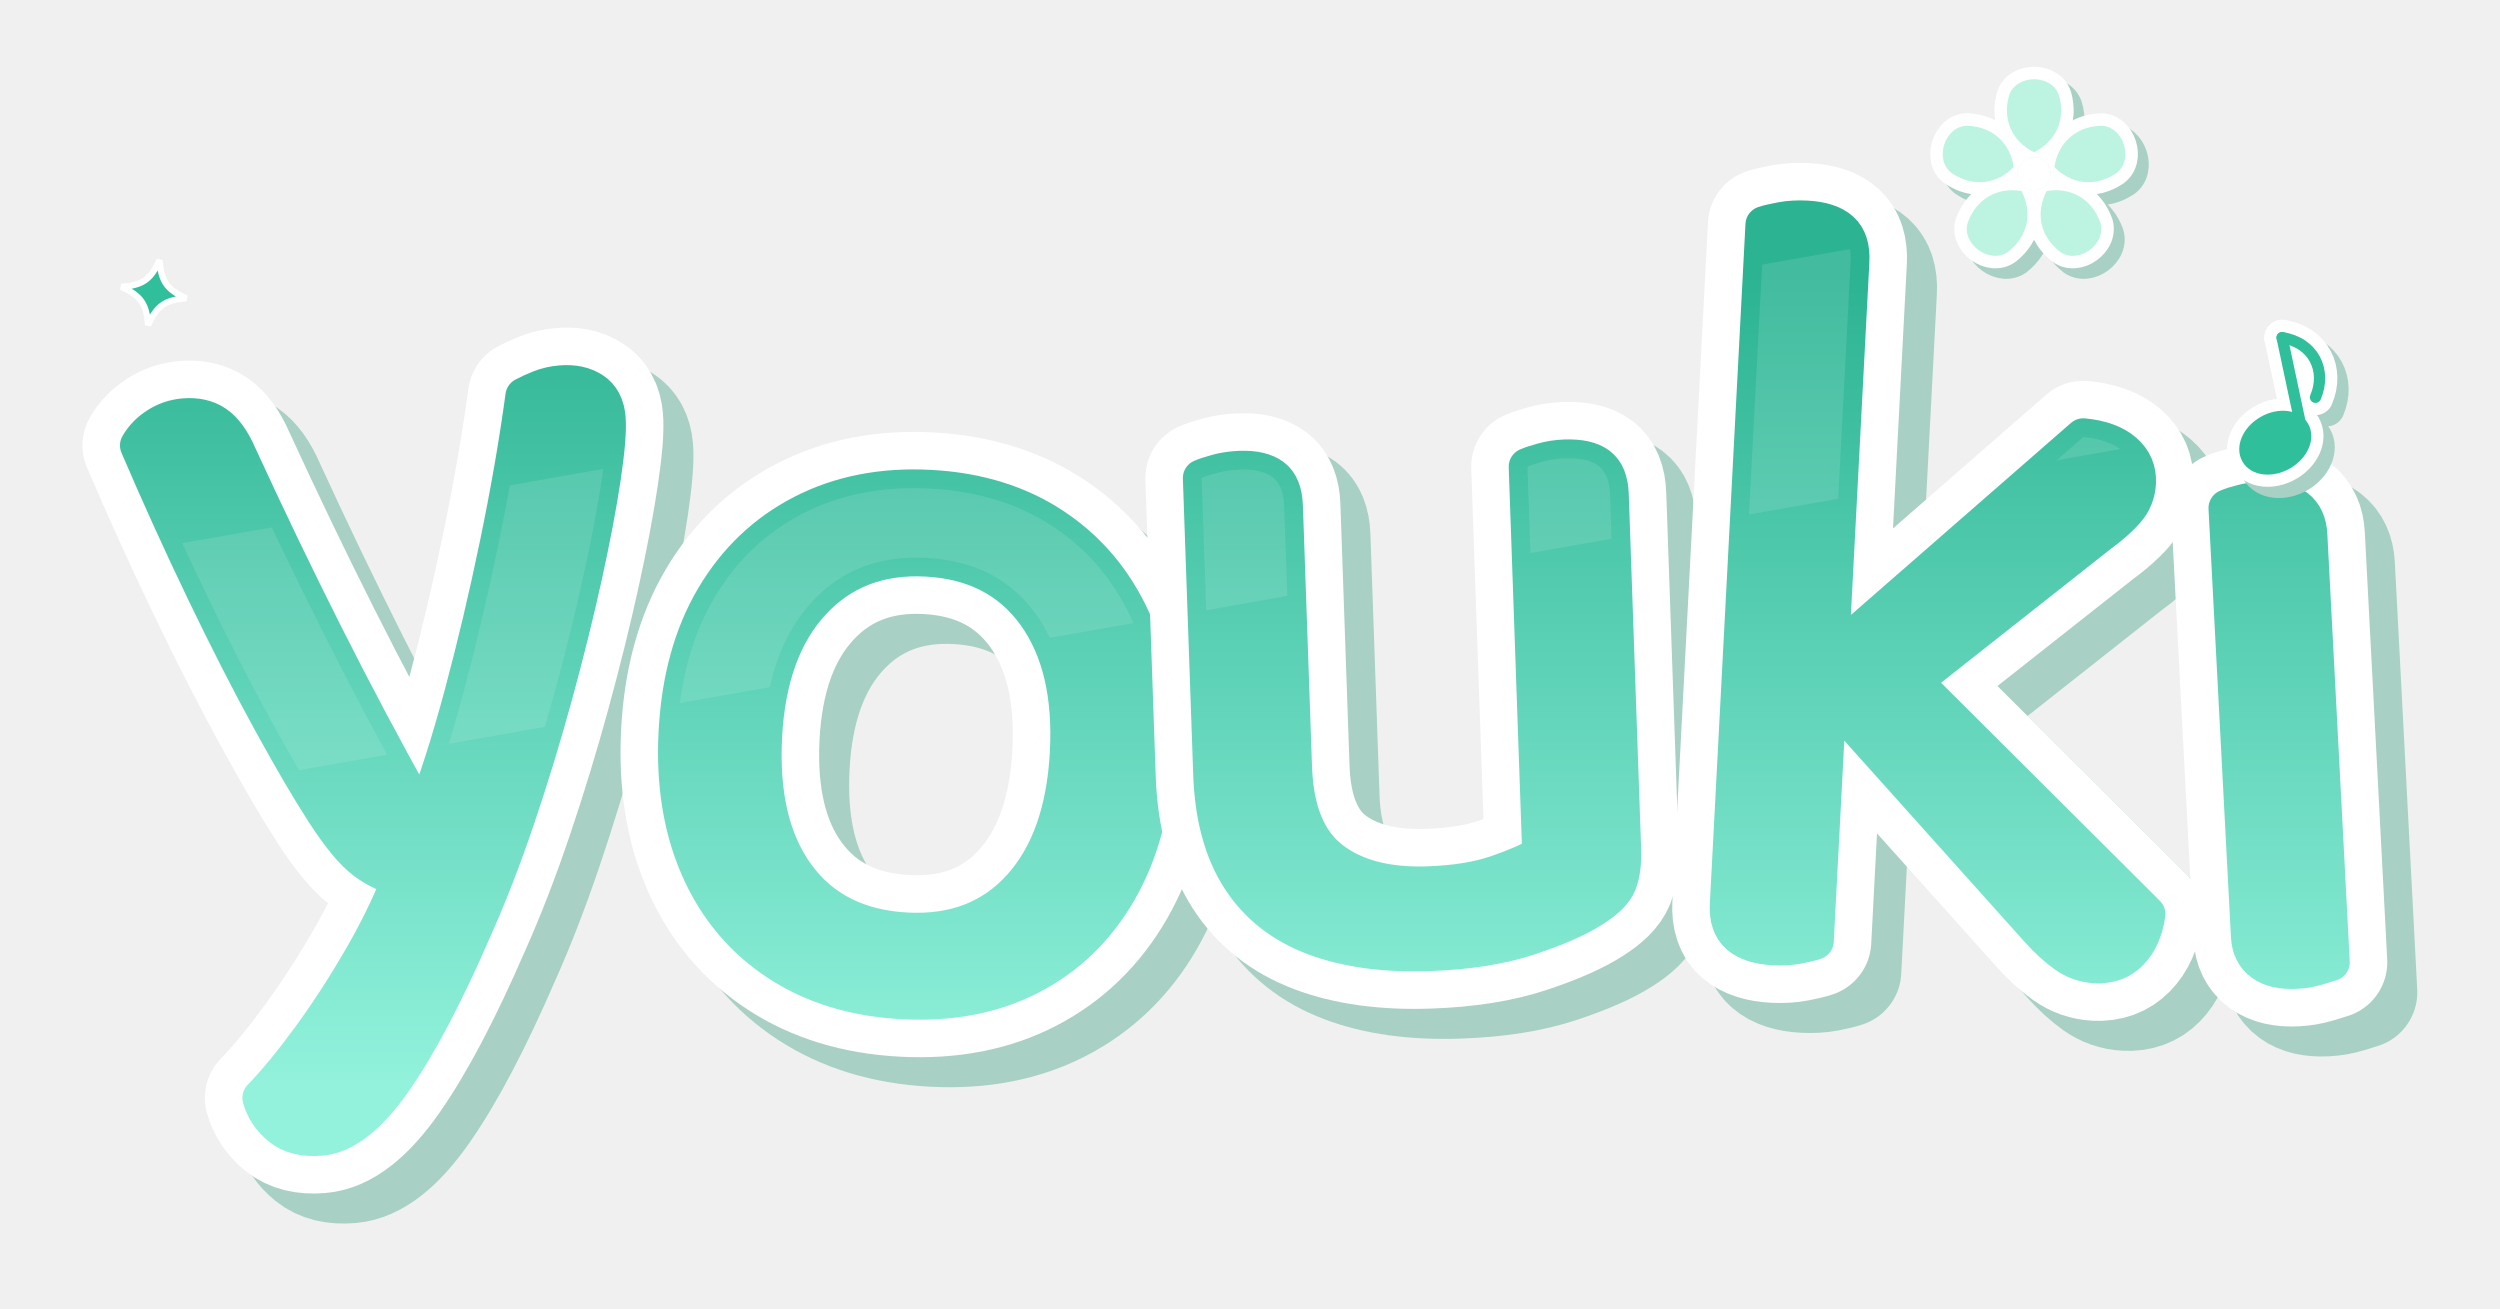
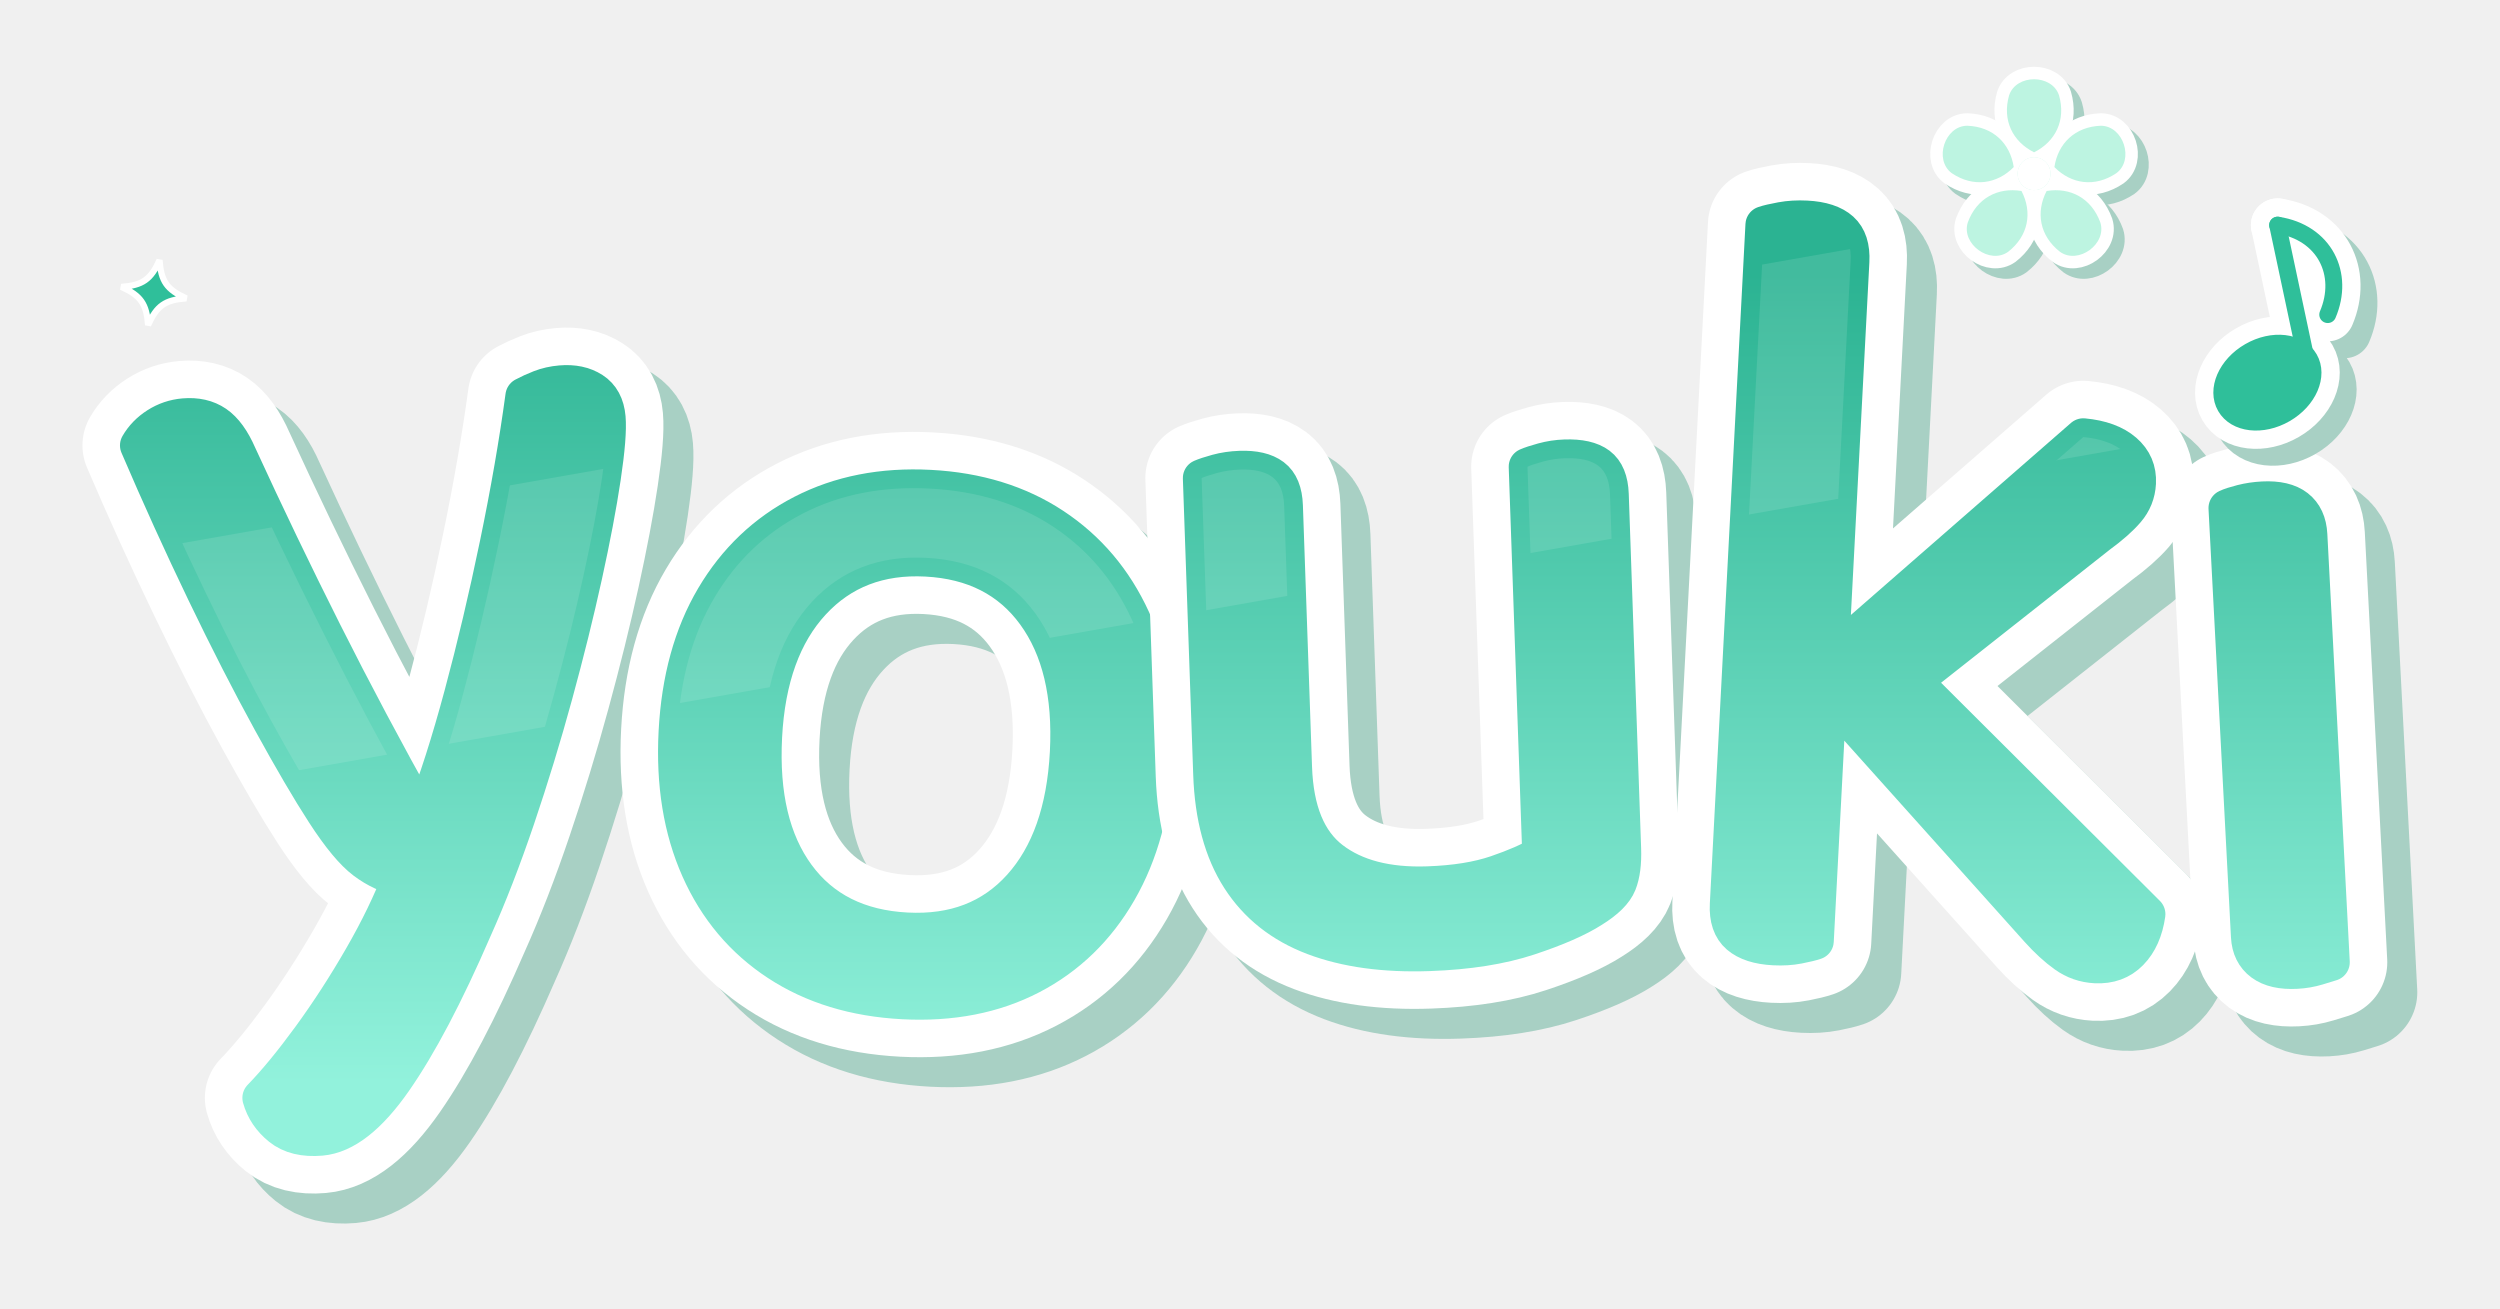
<svg xmlns="http://www.w3.org/2000/svg" viewBox="0.3 -42.0 666.4 348.7">
  <defs>
    <linearGradient id="gBody" gradientUnits="userSpaceOnUse" x1="334" y1="31" x2="334" y2="247">
      <stop stop-color="#2BB392" />
      <stop offset="1" stop-color="#92F2DC" />
    </linearGradient>
    <clipPath id="gClip">
      <path d="M86.858 174.503Q81.059 165.566 72.633 150.219Q64.207 134.872 55.009 115.756Q45.811 96.64 37.281 76.728Q39.075 73.619 42.29 71.567Q45.504 69.516 49.312 69.182Q54.291 68.747 57.743 71.101Q61.195 73.455 63.783 79.426Q74.722 103.259 86.514 126.723Q98.306 150.186 112.302 175.228L113.473 175.125Q118.548 162.286 123.67 143.246Q128.791 124.205 133.148 103.165Q137.505 82.125 140.017 63.608Q141.99 62.55 144.416 61.6Q146.841 60.65 149.77 60.393Q154.749 59.958 158.188 62.165Q161.628 64.373 162.063 69.352Q162.473 74.038 160.798 85.252Q159.123 96.465 155.852 111.36Q152.581 126.255 147.999 143.035Q143.417 159.815 137.905 176.087Q132.393 192.358 126.466 205.567Q115.171 231.641 105.208 245.94Q95.244 260.24 85.872 261.06Q79.136 261.649 75.167 258.455Q71.199 255.261 69.91 250.652Q75.867 244.523 83.114 234.593Q90.361 224.662 96.894 213.319Q103.427 201.975 107.268 191.9Q102.161 190.871 97.581 187.435Q93.001 184 86.858 174.503Z" />
      <path d="M308.078 159.794Q306.993 180.486 298.358 195.454Q289.723 210.423 275.023 218.064Q260.323 225.705 241.029 224.694Q221.736 223.683 207.775 214.54Q193.814 205.397 186.791 189.608Q179.768 173.818 180.852 153.127Q181.951 132.155 190.719 117.334Q199.487 102.513 214.327 94.879Q229.166 87.245 248.18 88.241Q267.194 89.238 281.015 98.374Q294.836 107.51 302.006 123.166Q309.177 138.823 308.078 159.794ZM247.213 106.696Q228.479 105.714 216.738 118.417Q204.997 131.12 203.781 154.328Q202.55 177.816 212.626 191.522Q222.703 205.228 241.996 206.24Q261.01 207.236 272.472 194.518Q283.933 181.801 285.149 158.593Q286.365 135.385 276.296 121.539Q266.227 107.693 247.213 106.696Z" />
      <path d="M323.362 164.417 322.499 139.716 344.214 138.958 345.039 162.573Q345.645 179.944 355.139 187.222Q364.634 194.5 380.92 193.931Q391.777 193.552 399.297 190.98Q406.816 188.407 411.074 185.813L409.358 136.683L431.073 135.925L432.76 184.24Q432.959 189.94 431.585 193.385Q430.21 196.83 424.624 200.287Q418.776 204.024 407.761 207.67Q396.746 211.315 381.274 211.856Q363.359 212.481 350.553 207.629Q337.746 202.777 330.848 192.011Q323.949 181.246 323.362 164.417ZM431.566 150.039 409.851 150.798 407.462 82.396Q408.801 81.806 411.627 81.028Q414.453 80.25 417.439 80.145Q423.411 79.937 426.341 82.144Q429.272 84.352 429.462 89.781ZM344.707 153.072 322.992 153.831 320.603 85.429Q321.942 84.839 324.768 84.061Q327.594 83.283 330.852 83.169Q336.552 82.97 339.482 85.178Q342.413 87.385 342.603 92.814Z" />
      <path d="M499.365 148.098 485.285 135.878 555.626 74.501Q562.657 75.164 566.459 78.455Q570.261 81.745 569.999 86.736Q569.784 90.847 567.119 93.945Q564.454 97.044 559.556 100.615ZM484.498 139.664 501.447 130.837 572.513 201.685Q571.587 208.114 568.01 211.753Q564.434 215.393 558.856 215.101Q554.452 214.87 550.905 212.329Q547.358 209.788 543.741 205.771ZM464.717 129.501 488.02 134.255 484.112 208.829Q482.613 209.339 479.638 209.919Q476.664 210.499 473.141 210.314Q466.975 209.991 463.876 207.326Q460.778 204.662 461.07 199.083ZM487.42 145.705 464.117 140.951 470.564 17.934Q472.062 17.424 475.184 16.851Q478.305 16.279 481.828 16.463Q487.994 16.787 490.946 19.444Q493.898 22.101 493.605 27.679Z" />
      <path d="M595.64 124.773 616.891 123.66 621.652 214.507Q620.603 214.828 617.982 215.632Q615.36 216.435 612.438 216.588Q606.594 216.894 603.407 214.531Q600.22 212.167 599.983 207.652ZM617.601 137.207 596.35 138.321 593.997 93.428Q595.297 92.827 597.926 92.157Q600.554 91.486 603.476 91.333Q609.32 91.027 612.375 93.397Q615.429 95.768 615.679 100.549Z" />
    </clipPath>
    <path id="petal" d="M0,-6 C6,-9 9,-15 7,-22 C5,-28 -5,-28 -7,-22 C-9,-15 -6,-9 0,-6 Z" />
    <g id="flower">
      <use href="#petal" transform="rotate(0)" />
      <use href="#petal" transform="rotate(72)" />
      <use href="#petal" transform="rotate(144)" />
      <use href="#petal" transform="rotate(216)" />
      <use href="#petal" transform="rotate(288)" />
      <circle cx="0" cy="0" r="4.6" />
    </g>
    <path id="spark" d="M0,-16 C2.5,-6 6,-2.5 16,0 C6,2.5 2.5,6 0,16 C-2.5,6 -6,2.5 -16,0 C-6,-2.5 -2.5,-6 0,-16 Z" />
  </defs>
  <g transform="translate(8.0 8.0)" paint-order="stroke">
    <path d="M86.858 174.503Q81.059 165.566 72.633 150.219Q64.207 134.872 55.009 115.756Q45.811 96.64 37.281 76.728Q39.075 73.619 42.29 71.567Q45.504 69.516 49.312 69.182Q54.291 68.747 57.743 71.101Q61.195 73.455 63.783 79.426Q74.722 103.259 86.514 126.723Q98.306 150.186 112.302 175.228L113.473 175.125Q118.548 162.286 123.67 143.246Q128.791 124.205 133.148 103.165Q137.505 82.125 140.017 63.608Q141.99 62.55 144.416 61.6Q146.841 60.65 149.77 60.393Q154.749 59.958 158.188 62.165Q161.628 64.373 162.063 69.352Q162.473 74.038 160.798 85.252Q159.123 96.465 155.852 111.36Q152.581 126.255 147.999 143.035Q143.417 159.815 137.905 176.087Q132.393 192.358 126.466 205.567Q115.171 231.641 105.208 245.94Q95.244 260.24 85.872 261.06Q79.136 261.649 75.167 258.455Q71.199 255.261 69.91 250.652Q75.867 244.523 83.114 234.593Q90.361 224.662 96.894 213.319Q103.427 201.975 107.268 191.9Q102.161 190.871 97.581 187.435Q93.001 184 86.858 174.503Z" fill="#A8D0C4" stroke="#A8D0C4" stroke-width="30.0" stroke-linejoin="round" />
    <path d="M308.078 159.794Q306.993 180.486 298.358 195.454Q289.723 210.423 275.023 218.064Q260.323 225.705 241.029 224.694Q221.736 223.683 207.775 214.54Q193.814 205.397 186.791 189.608Q179.768 173.818 180.852 153.127Q181.951 132.155 190.719 117.334Q199.487 102.513 214.327 94.879Q229.166 87.245 248.18 88.241Q267.194 89.238 281.015 98.374Q294.836 107.51 302.006 123.166Q309.177 138.823 308.078 159.794ZM247.213 106.696Q228.479 105.714 216.738 118.417Q204.997 131.12 203.781 154.328Q202.55 177.816 212.626 191.522Q222.703 205.228 241.996 206.24Q261.01 207.236 272.472 194.518Q283.933 181.801 285.149 158.593Q286.365 135.385 276.296 121.539Q266.227 107.693 247.213 106.696Z" fill="#A8D0C4" stroke="#A8D0C4" stroke-width="30.0" stroke-linejoin="round" />
    <path d="M323.362 164.417 322.499 139.716 344.214 138.958 345.039 162.573Q345.645 179.944 355.139 187.222Q364.634 194.5 380.92 193.931Q391.777 193.552 399.297 190.98Q406.816 188.407 411.074 185.813L409.358 136.683L431.073 135.925L432.76 184.24Q432.959 189.94 431.585 193.385Q430.21 196.83 424.624 200.287Q418.776 204.024 407.761 207.67Q396.746 211.315 381.274 211.856Q363.359 212.481 350.553 207.629Q337.746 202.777 330.848 192.011Q323.949 181.246 323.362 164.417ZM431.566 150.039 409.851 150.798 407.462 82.396Q408.801 81.806 411.627 81.028Q414.453 80.25 417.439 80.145Q423.411 79.937 426.341 82.144Q429.272 84.352 429.462 89.781ZM344.707 153.072 322.992 153.831 320.603 85.429Q321.942 84.839 324.768 84.061Q327.594 83.283 330.852 83.169Q336.552 82.97 339.482 85.178Q342.413 87.385 342.603 92.814Z" fill="#A8D0C4" stroke="#A8D0C4" stroke-width="30.0" stroke-linejoin="round" />
    <path d="M499.365 148.098 485.285 135.878 555.626 74.501Q562.657 75.164 566.459 78.455Q570.261 81.745 569.999 86.736Q569.784 90.847 567.119 93.945Q564.454 97.044 559.556 100.615ZM484.498 139.664 501.447 130.837 572.513 201.685Q571.587 208.114 568.01 211.753Q564.434 215.393 558.856 215.101Q554.452 214.87 550.905 212.329Q547.358 209.788 543.741 205.771ZM464.717 129.501 488.02 134.255 484.112 208.829Q482.613 209.339 479.638 209.919Q476.664 210.499 473.141 210.314Q466.975 209.991 463.876 207.326Q460.778 204.662 461.07 199.083ZM487.42 145.705 464.117 140.951 470.564 17.934Q472.062 17.424 475.184 16.851Q478.305 16.279 481.828 16.463Q487.994 16.787 490.946 19.444Q493.898 22.101 493.605 27.679Z" fill="#A8D0C4" stroke="#A8D0C4" stroke-width="30.0" stroke-linejoin="round" />
    <path d="M595.64 124.773 616.891 123.66 621.652 214.507Q620.603 214.828 617.982 215.632Q615.36 216.435 612.438 216.588Q606.594 216.894 603.407 214.531Q600.22 212.167 599.983 207.652ZM617.601 137.207 596.35 138.321 593.997 93.428Q595.297 92.827 597.926 92.157Q600.554 91.486 603.476 91.333Q609.32 91.027 612.375 93.397Q615.429 95.768 615.679 100.549Z" fill="#A8D0C4" stroke="#A8D0C4" stroke-width="30.0" stroke-linejoin="round" />
  </g>
  <g paint-order="stroke">
    <path d="M86.858 174.503Q81.059 165.566 72.633 150.219Q64.207 134.872 55.009 115.756Q45.811 96.64 37.281 76.728Q39.075 73.619 42.29 71.567Q45.504 69.516 49.312 69.182Q54.291 68.747 57.743 71.101Q61.195 73.455 63.783 79.426Q74.722 103.259 86.514 126.723Q98.306 150.186 112.302 175.228L113.473 175.125Q118.548 162.286 123.67 143.246Q128.791 124.205 133.148 103.165Q137.505 82.125 140.017 63.608Q141.99 62.55 144.416 61.6Q146.841 60.65 149.77 60.393Q154.749 59.958 158.188 62.165Q161.628 64.373 162.063 69.352Q162.473 74.038 160.798 85.252Q159.123 96.465 155.852 111.36Q152.581 126.255 147.999 143.035Q143.417 159.815 137.905 176.087Q132.393 192.358 126.466 205.567Q115.171 231.641 105.208 245.94Q95.244 260.24 85.872 261.06Q79.136 261.649 75.167 258.455Q71.199 255.261 69.91 250.652Q75.867 244.523 83.114 234.593Q90.361 224.662 96.894 213.319Q103.427 201.975 107.268 191.9Q102.161 190.871 97.581 187.435Q93.001 184 86.858 174.503Z" fill="#ffffff" stroke="#ffffff" stroke-width="30.0" stroke-linejoin="round" />
    <path d="M86.858 174.503Q81.059 165.566 72.633 150.219Q64.207 134.872 55.009 115.756Q45.811 96.64 37.281 76.728Q39.075 73.619 42.29 71.567Q45.504 69.516 49.312 69.182Q54.291 68.747 57.743 71.101Q61.195 73.455 63.783 79.426Q74.722 103.259 86.514 126.723Q98.306 150.186 112.302 175.228L113.473 175.125Q118.548 162.286 123.67 143.246Q128.791 124.205 133.148 103.165Q137.505 82.125 140.017 63.608Q141.99 62.55 144.416 61.6Q146.841 60.65 149.77 60.393Q154.749 59.958 158.188 62.165Q161.628 64.373 162.063 69.352Q162.473 74.038 160.798 85.252Q159.123 96.465 155.852 111.36Q152.581 126.255 147.999 143.035Q143.417 159.815 137.905 176.087Q132.393 192.358 126.466 205.567Q115.171 231.641 105.208 245.94Q95.244 260.24 85.872 261.06Q79.136 261.649 75.167 258.455Q71.199 255.261 69.91 250.652Q75.867 244.523 83.114 234.593Q90.361 224.662 96.894 213.319Q103.427 201.975 107.268 191.9Q102.161 190.871 97.581 187.435Q93.001 184 86.858 174.503Z" fill="url(#gBody)" stroke="url(#gBody)" stroke-width="10.0" stroke-linejoin="round" />
  </g>
  <g paint-order="stroke">
    <path d="M308.078 159.794Q306.993 180.486 298.358 195.454Q289.723 210.423 275.023 218.064Q260.323 225.705 241.029 224.694Q221.736 223.683 207.775 214.54Q193.814 205.397 186.791 189.608Q179.768 173.818 180.852 153.127Q181.951 132.155 190.719 117.334Q199.487 102.513 214.327 94.879Q229.166 87.245 248.18 88.241Q267.194 89.238 281.015 98.374Q294.836 107.51 302.006 123.166Q309.177 138.823 308.078 159.794ZM247.213 106.696Q228.479 105.714 216.738 118.417Q204.997 131.12 203.781 154.328Q202.55 177.816 212.626 191.522Q222.703 205.228 241.996 206.24Q261.01 207.236 272.472 194.518Q283.933 181.801 285.149 158.593Q286.365 135.385 276.296 121.539Q266.227 107.693 247.213 106.696Z" fill="#ffffff" stroke="#ffffff" stroke-width="30.0" stroke-linejoin="round" />
    <path d="M308.078 159.794Q306.993 180.486 298.358 195.454Q289.723 210.423 275.023 218.064Q260.323 225.705 241.029 224.694Q221.736 223.683 207.775 214.54Q193.814 205.397 186.791 189.608Q179.768 173.818 180.852 153.127Q181.951 132.155 190.719 117.334Q199.487 102.513 214.327 94.879Q229.166 87.245 248.18 88.241Q267.194 89.238 281.015 98.374Q294.836 107.51 302.006 123.166Q309.177 138.823 308.078 159.794ZM247.213 106.696Q228.479 105.714 216.738 118.417Q204.997 131.12 203.781 154.328Q202.55 177.816 212.626 191.522Q222.703 205.228 241.996 206.24Q261.01 207.236 272.472 194.518Q283.933 181.801 285.149 158.593Q286.365 135.385 276.296 121.539Q266.227 107.693 247.213 106.696Z" fill="url(#gBody)" stroke="url(#gBody)" stroke-width="10.0" stroke-linejoin="round" />
  </g>
  <g paint-order="stroke">
    <path d="M323.362 164.417 322.499 139.716 344.214 138.958 345.039 162.573Q345.645 179.944 355.139 187.222Q364.634 194.5 380.92 193.931Q391.777 193.552 399.297 190.98Q406.816 188.407 411.074 185.813L409.358 136.683L431.073 135.925L432.76 184.24Q432.959 189.94 431.585 193.385Q430.21 196.83 424.624 200.287Q418.776 204.024 407.761 207.67Q396.746 211.315 381.274 211.856Q363.359 212.481 350.553 207.629Q337.746 202.777 330.848 192.011Q323.949 181.246 323.362 164.417ZM431.566 150.039 409.851 150.798 407.462 82.396Q408.801 81.806 411.627 81.028Q414.453 80.25 417.439 80.145Q423.411 79.937 426.341 82.144Q429.272 84.352 429.462 89.781ZM344.707 153.072 322.992 153.831 320.603 85.429Q321.942 84.839 324.768 84.061Q327.594 83.283 330.852 83.169Q336.552 82.97 339.482 85.178Q342.413 87.385 342.603 92.814Z" fill="#ffffff" stroke="#ffffff" stroke-width="30.0" stroke-linejoin="round" />
    <path d="M323.362 164.417 322.499 139.716 344.214 138.958 345.039 162.573Q345.645 179.944 355.139 187.222Q364.634 194.5 380.92 193.931Q391.777 193.552 399.297 190.98Q406.816 188.407 411.074 185.813L409.358 136.683L431.073 135.925L432.76 184.24Q432.959 189.94 431.585 193.385Q430.21 196.83 424.624 200.287Q418.776 204.024 407.761 207.67Q396.746 211.315 381.274 211.856Q363.359 212.481 350.553 207.629Q337.746 202.777 330.848 192.011Q323.949 181.246 323.362 164.417ZM431.566 150.039 409.851 150.798 407.462 82.396Q408.801 81.806 411.627 81.028Q414.453 80.25 417.439 80.145Q423.411 79.937 426.341 82.144Q429.272 84.352 429.462 89.781ZM344.707 153.072 322.992 153.831 320.603 85.429Q321.942 84.839 324.768 84.061Q327.594 83.283 330.852 83.169Q336.552 82.97 339.482 85.178Q342.413 87.385 342.603 92.814Z" fill="url(#gBody)" stroke="url(#gBody)" stroke-width="10.0" stroke-linejoin="round" />
  </g>
  <g paint-order="stroke">
    <path d="M499.365 148.098 485.285 135.878 555.626 74.501Q562.657 75.164 566.459 78.455Q570.261 81.745 569.999 86.736Q569.784 90.847 567.119 93.945Q564.454 97.044 559.556 100.615ZM484.498 139.664 501.447 130.837 572.513 201.685Q571.587 208.114 568.01 211.753Q564.434 215.393 558.856 215.101Q554.452 214.87 550.905 212.329Q547.358 209.788 543.741 205.771ZM464.717 129.501 488.02 134.255 484.112 208.829Q482.613 209.339 479.638 209.919Q476.664 210.499 473.141 210.314Q466.975 209.991 463.876 207.326Q460.778 204.662 461.07 199.083ZM487.42 145.705 464.117 140.951 470.564 17.934Q472.062 17.424 475.184 16.851Q478.305 16.279 481.828 16.463Q487.994 16.787 490.946 19.444Q493.898 22.101 493.605 27.679Z" fill="#ffffff" stroke="#ffffff" stroke-width="30.0" stroke-linejoin="round" />
    <path d="M499.365 148.098 485.285 135.878 555.626 74.501Q562.657 75.164 566.459 78.455Q570.261 81.745 569.999 86.736Q569.784 90.847 567.119 93.945Q564.454 97.044 559.556 100.615ZM484.498 139.664 501.447 130.837 572.513 201.685Q571.587 208.114 568.01 211.753Q564.434 215.393 558.856 215.101Q554.452 214.87 550.905 212.329Q547.358 209.788 543.741 205.771ZM464.717 129.501 488.02 134.255 484.112 208.829Q482.613 209.339 479.638 209.919Q476.664 210.499 473.141 210.314Q466.975 209.991 463.876 207.326Q460.778 204.662 461.07 199.083ZM487.42 145.705 464.117 140.951 470.564 17.934Q472.062 17.424 475.184 16.851Q478.305 16.279 481.828 16.463Q487.994 16.787 490.946 19.444Q493.898 22.101 493.605 27.679Z" fill="url(#gBody)" stroke="url(#gBody)" stroke-width="10.0" stroke-linejoin="round" />
  </g>
  <g paint-order="stroke">
    <path d="M595.64 124.773 616.891 123.66 621.652 214.507Q620.603 214.828 617.982 215.632Q615.36 216.435 612.438 216.588Q606.594 216.894 603.407 214.531Q600.22 212.167 599.983 207.652ZM617.601 137.207 596.35 138.321 593.997 93.428Q595.297 92.827 597.926 92.157Q600.554 91.486 603.476 91.333Q609.32 91.027 612.375 93.397Q615.429 95.768 615.679 100.549Z" fill="#ffffff" stroke="#ffffff" stroke-width="30.0" stroke-linejoin="round" />
    <path d="M595.64 124.773 616.891 123.66 621.652 214.507Q620.603 214.828 617.982 215.632Q615.36 216.435 612.438 216.588Q606.594 216.894 603.407 214.531Q600.22 212.167 599.983 207.652ZM617.601 137.207 596.35 138.321 593.997 93.428Q595.297 92.827 597.926 92.157Q600.554 91.486 603.476 91.333Q609.32 91.027 612.375 93.397Q615.429 95.768 615.679 100.549Z" fill="url(#gBody)" stroke="url(#gBody)" stroke-width="10.0" stroke-linejoin="round" />
  </g>
  <g clip-path="url(#gClip)">
    <rect x="-333" y="53" width="1333" height="65" transform="rotate(-10 334 85)" fill="#ffffff" opacity="0.11" />
  </g>
-   <g transform="translate(609.8 79.0) rotate(-12)">
-     <ellipse cx="0" cy="0" rx="8.6" ry="6.4" transform="rotate(-18)" fill="#A8D0C4" stroke="#A8D0C4" stroke-width="9.5" stroke-linejoin="round" />
-     <path d="M7.6,-1.6 L7.6,-27" fill="none" stroke="#A8D0C4" stroke-width="9.5" stroke-linecap="round" />
-     <path d="M7.6,-27 C15.5,-24 17.5,-16 13,-9.6" fill="none" stroke="#A8D0C4" stroke-width="9.5" stroke-linecap="round" />
+   <g transform="translate(0 -12) translate(611 84) scale(1.5) translate(-611 -84)">
+     <g transform="translate(609.8 79.0) rotate(-12)">
+       <ellipse cx="0" cy="0" rx="8.6" ry="6.4" transform="rotate(-18)" fill="#A8D0C4" stroke="#A8D0C4" stroke-width="9.5" stroke-linejoin="round" />
+       <path d="M7.6,-1.6 L7.6,-27" fill="none" stroke="#A8D0C4" stroke-width="9.5" stroke-linecap="round" />
+       <path d="M7.6,-27 C15.5,-24 17.5,-16 13,-9.6" fill="none" stroke="#A8D0C4" stroke-width="9.5" stroke-linecap="round" />
+     </g>
  </g>
-   <g transform="translate(606.8 76.0) rotate(-12)">
-     <ellipse cx="0" cy="0" rx="8.6" ry="6.4" transform="rotate(-18)" fill="#ffffff" stroke="#ffffff" stroke-width="9.5" stroke-linejoin="round" />
-     <path d="M7.6,-1.6 L7.6,-27" fill="none" stroke="#ffffff" stroke-width="9.5" stroke-linecap="round" />
-     <path d="M7.6,-27 C15.5,-24 17.5,-16 13,-9.6" fill="none" stroke="#ffffff" stroke-width="9.5" stroke-linecap="round" />
+   <g transform="translate(0 -12) translate(611 84) scale(1.5) translate(-611 -84)">
+     <g transform="translate(606.8 76.0) rotate(-12)">
+       <ellipse cx="0" cy="0" rx="8.6" ry="6.4" transform="rotate(-18)" fill="#ffffff" stroke="#ffffff" stroke-width="9.5" stroke-linejoin="round" />
+       <path d="M7.6,-1.6 L7.6,-27" fill="none" stroke="#ffffff" stroke-width="9.5" stroke-linecap="round" />
+       <path d="M7.6,-27 C15.5,-24 17.5,-16 13,-9.6" fill="none" stroke="#ffffff" stroke-width="9.5" stroke-linecap="round" />
+     </g>
  </g>
-   <g transform="translate(606.8 76.0) rotate(-12)">
-     <ellipse cx="0" cy="0" rx="8.6" ry="6.4" transform="rotate(-18)" fill="#2FBF9A" stroke="#2FBF9A" stroke-width="3.0" stroke-linejoin="round" />
-     <path d="M7.6,-1.6 L7.6,-27" fill="none" stroke="#2FBF9A" stroke-width="3.0" stroke-linecap="round" />
-     <path d="M7.6,-27 C15.5,-24 17.5,-16 13,-9.6" fill="none" stroke="#2FBF9A" stroke-width="3.0" stroke-linecap="round" />
+   <g transform="translate(0 -12) translate(611 84) scale(1.5) translate(-611 -84)">
+     <g transform="translate(606.8 76.0) rotate(-12)">
+       <ellipse cx="0" cy="0" rx="8.6" ry="6.4" transform="rotate(-18)" fill="#2FBF9A" stroke="#2FBF9A" stroke-width="3.0" stroke-linejoin="round" />
+       <path d="M7.6,-1.6 L7.6,-27" fill="none" stroke="#2FBF9A" stroke-width="3.0" stroke-linecap="round" />
+       <path d="M7.6,-27 C15.5,-24 17.5,-16 13,-9.6" fill="none" stroke="#2FBF9A" stroke-width="3.0" stroke-linecap="round" />
+     </g>
  </g>
  <use href="#flower" transform="translate(545.4 7.1) scale(0.95)" fill="#A8D0C4" stroke="#A8D0C4" stroke-width="7" />
  <use href="#flower" transform="translate(542.5 4.3) scale(0.95)" fill="#ffffff" stroke="#ffffff" stroke-width="7" />
  <use href="#flower" transform="translate(542.5 4.3) scale(0.95)" fill="#BDF4E1" />
  <circle cx="542.5" cy="4.3" r="4.4" fill="#ffffff" />
  <use href="#spark" transform="translate(41.3 36.0) scale(0.55) rotate(10)" fill="#2FBF9A" stroke="#ffffff" stroke-width="3" />
</svg>
